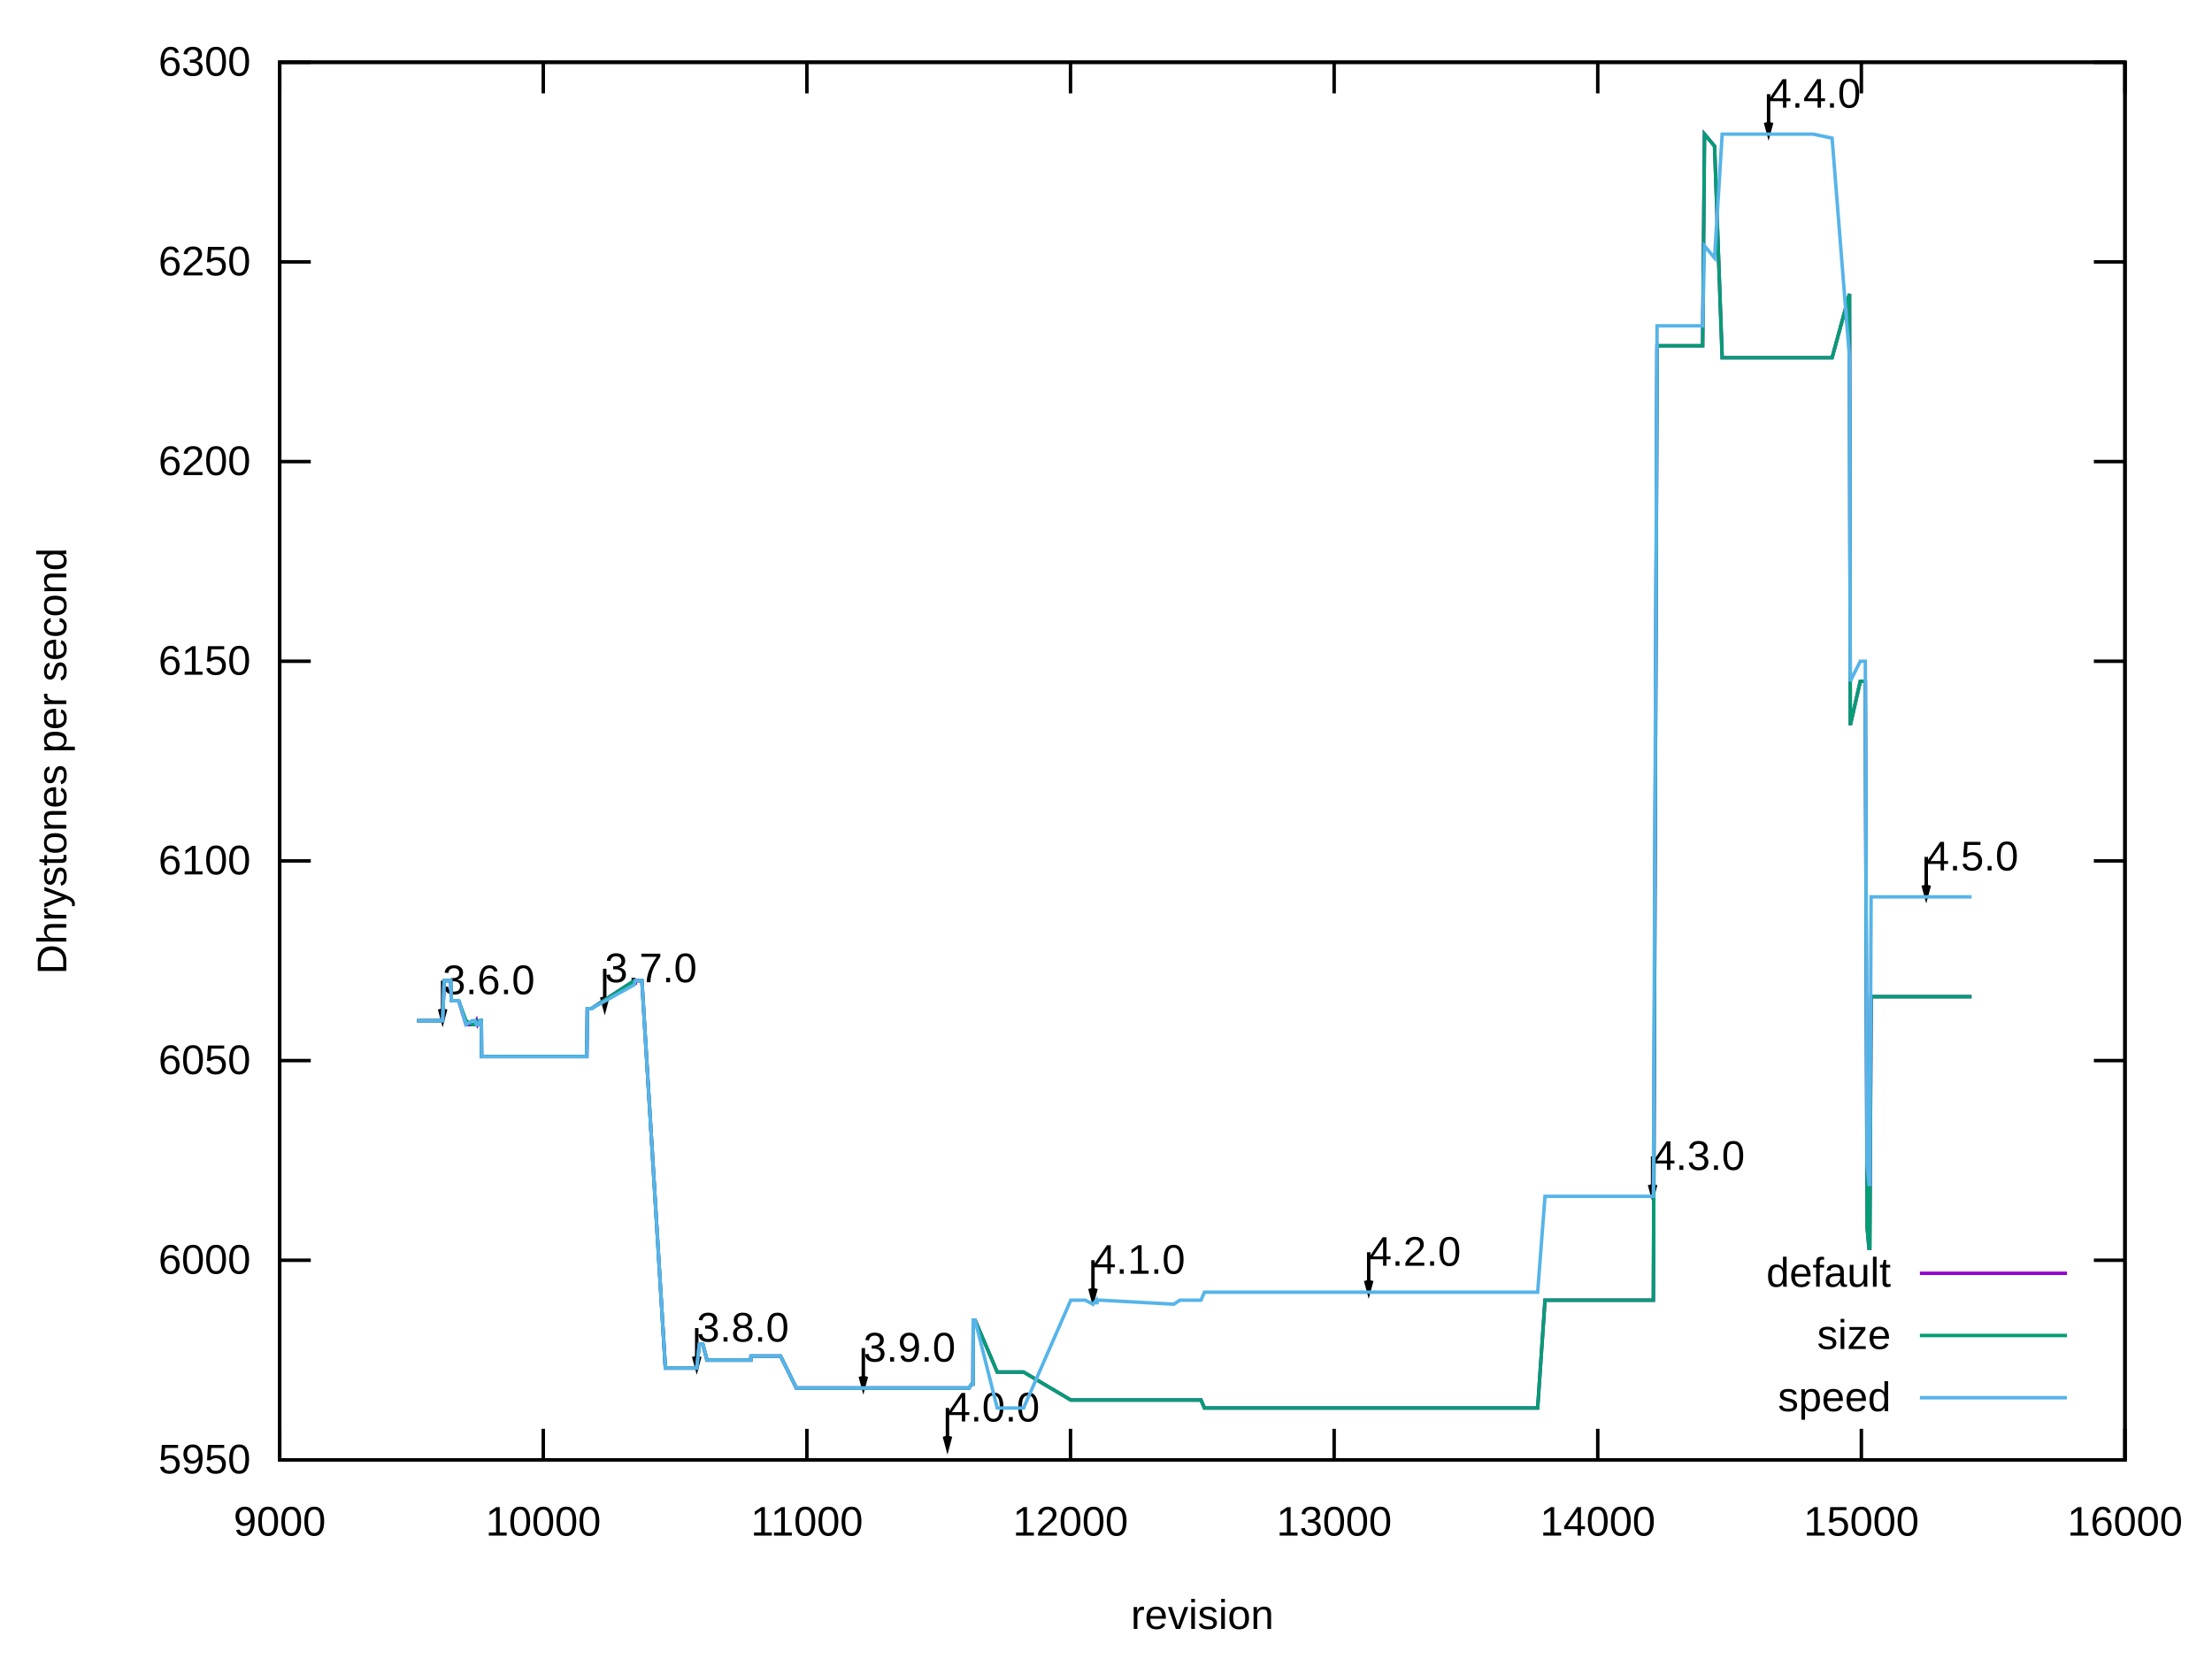
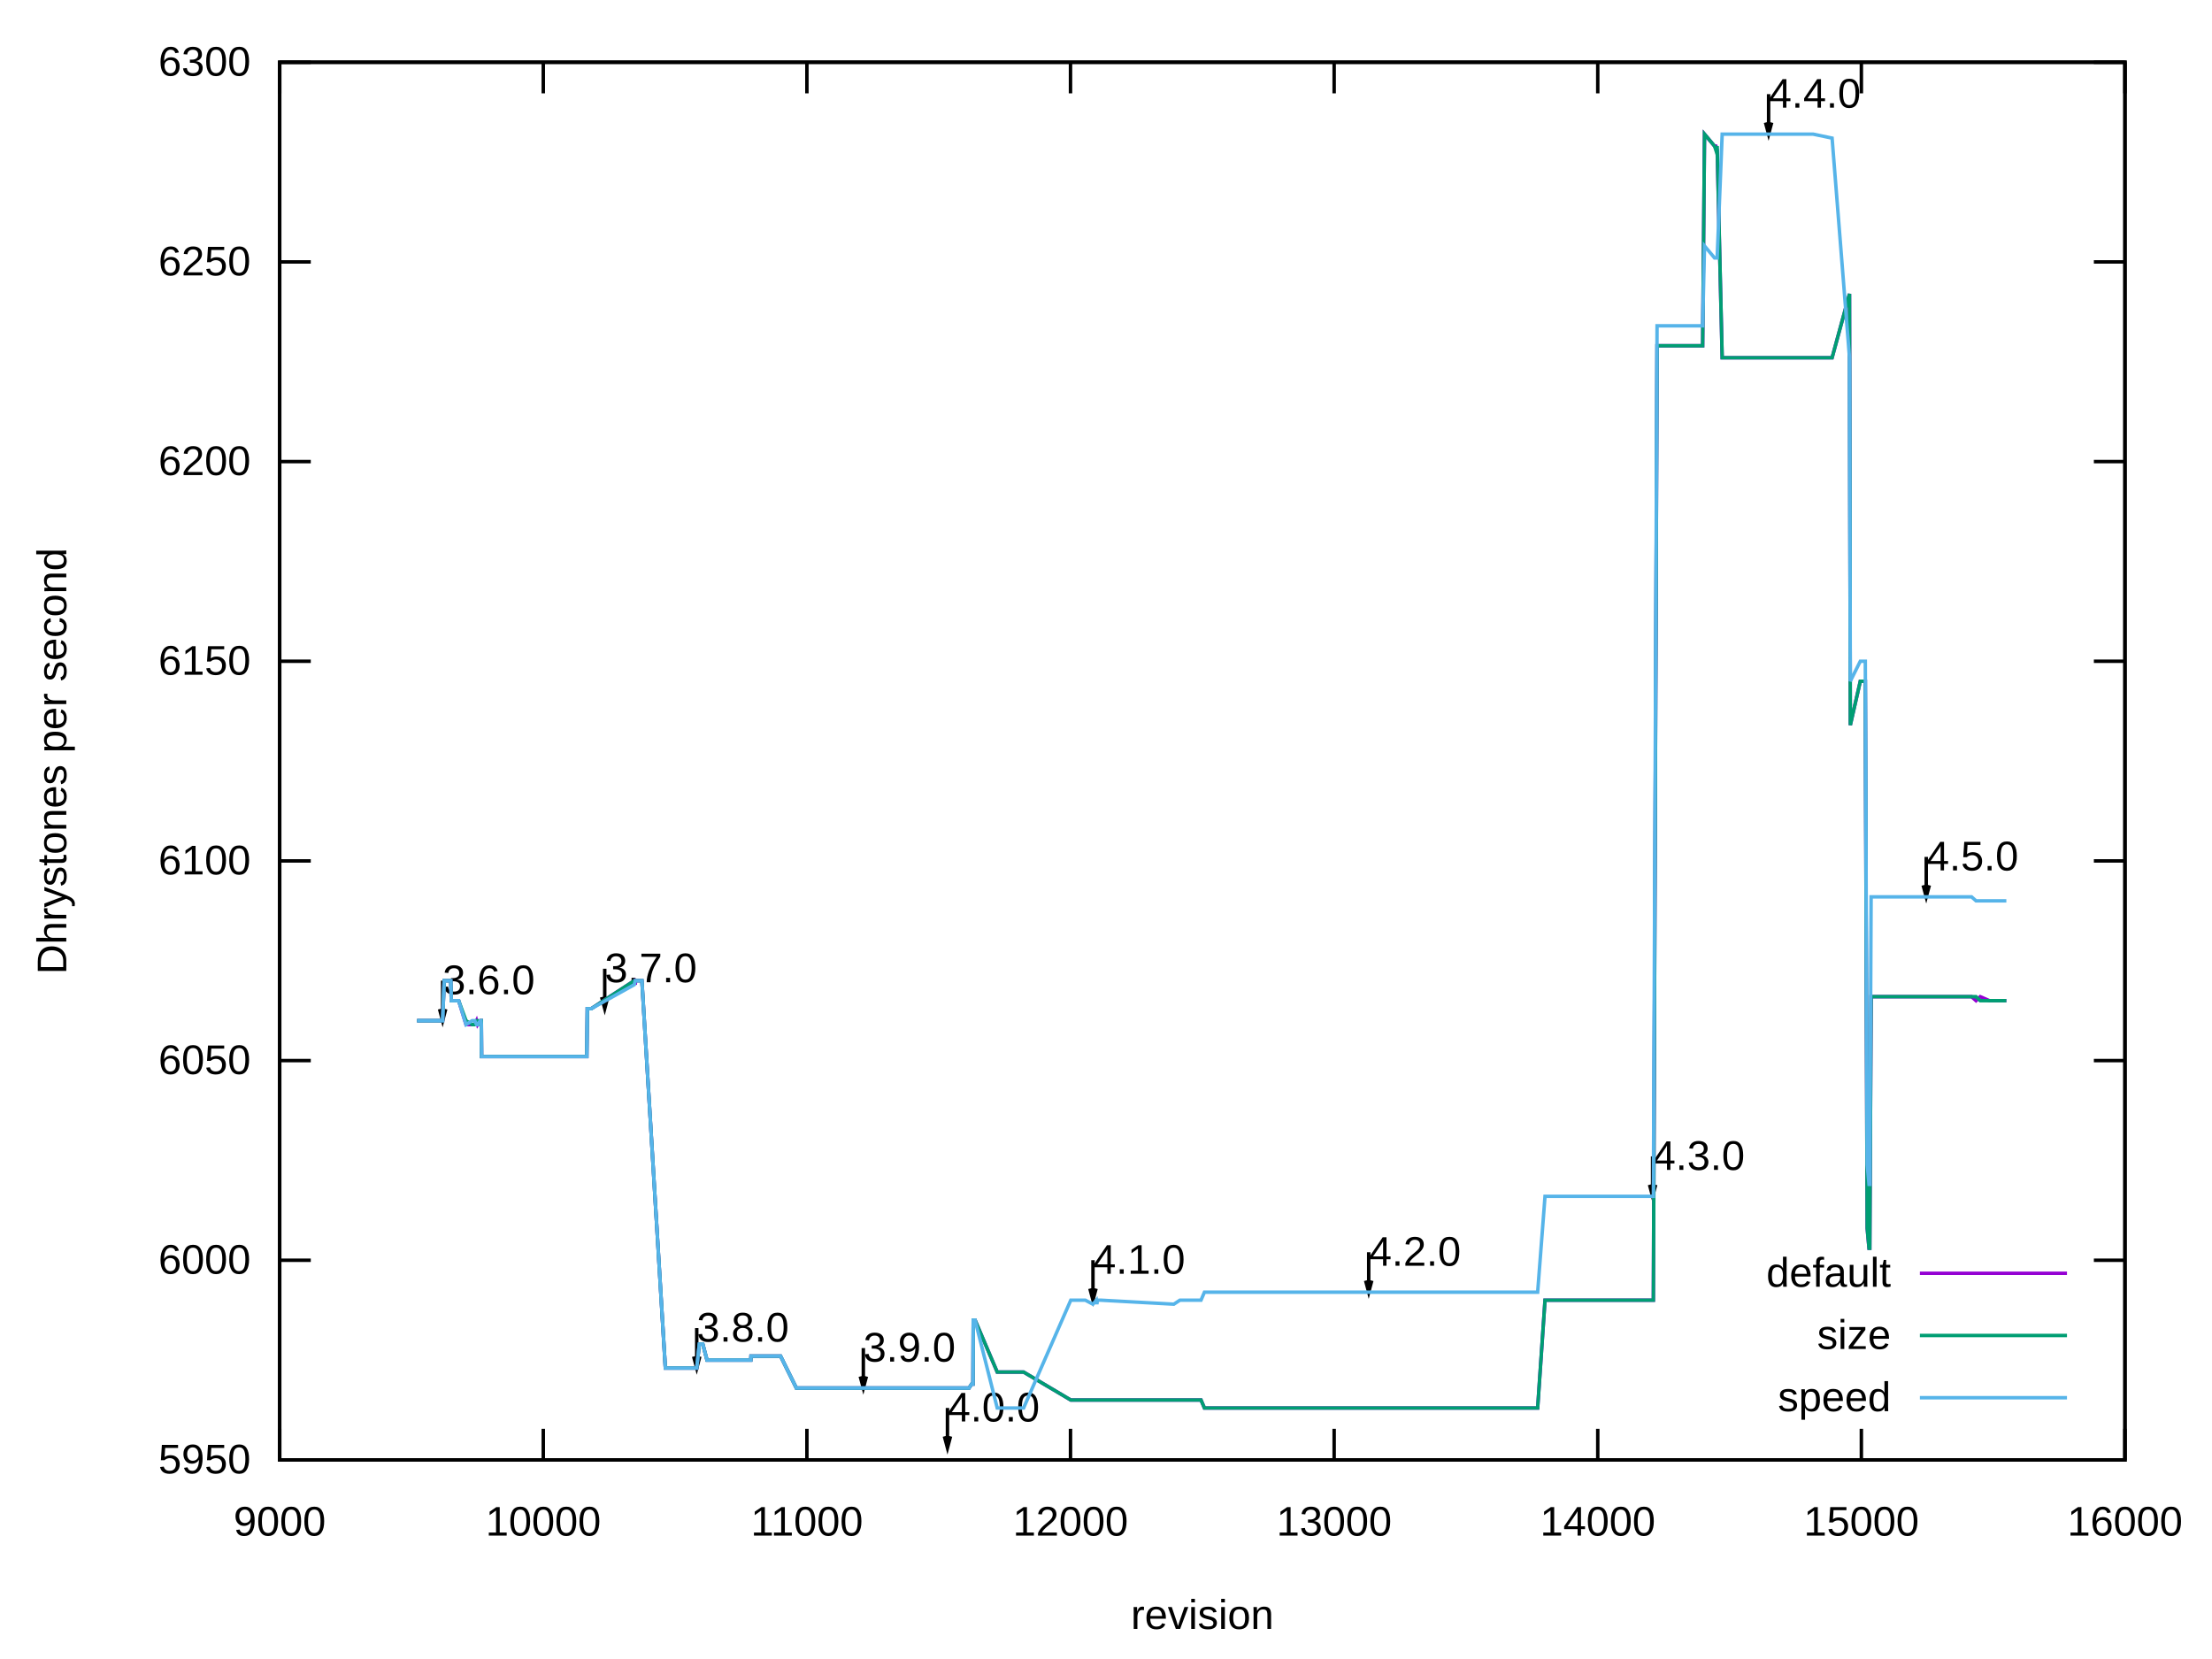
<svg xmlns="http://www.w3.org/2000/svg" xmlns:xlink="http://www.w3.org/1999/xlink" width="640" height="480" viewBox="0 0 640 480">
  <g id="gnuplot_canvas">
    <rect x="0" y="0" width="640" height="480" fill="none" />
    <defs>
      <circle id="gpDot" r="0.5" stroke-width="0.5" stroke="currentColor" />
      <path id="gpPt0" stroke-width="0.222" stroke="currentColor" d="M-1,0 h2 M0,-1 v2" />
      <path id="gpPt1" stroke-width="0.222" stroke="currentColor" d="M-1,-1 L1,1 M1,-1 L-1,1" />
      <path id="gpPt2" stroke-width="0.222" stroke="currentColor" d="M-1,0 L1,0 M0,-1 L0,1 M-1,-1 L1,1 M-1,1 L1,-1" />
      <rect id="gpPt3" stroke-width="0.222" stroke="currentColor" x="-1" y="-1" width="2" height="2" />
      <rect id="gpPt4" stroke-width="0.222" stroke="currentColor" fill="currentColor" x="-1" y="-1" width="2" height="2" />
      <circle id="gpPt5" stroke-width="0.222" stroke="currentColor" cx="0" cy="0" r="1" />
      <use xlink:href="#gpPt5" id="gpPt6" fill="currentColor" stroke="none" />
      <path id="gpPt7" stroke-width="0.222" stroke="currentColor" d="M0,-1.33 L-1.33,0.67 L1.33,0.67 z" />
      <use xlink:href="#gpPt7" id="gpPt8" fill="currentColor" stroke="none" />
      <use xlink:href="#gpPt7" id="gpPt9" stroke="currentColor" transform="rotate(180)" />
      <use xlink:href="#gpPt9" id="gpPt10" fill="currentColor" stroke="none" />
      <use xlink:href="#gpPt3" id="gpPt11" stroke="currentColor" transform="rotate(45)" />
      <use xlink:href="#gpPt11" id="gpPt12" fill="currentColor" stroke="none" />
      <path id="gpPt13" stroke-width="0.222" stroke="currentColor" d="M0,1.330 L1.265,0.411 L0.782,-1.067 L-0.782,-1.076 L-1.265,0.411 z" />
      <use xlink:href="#gpPt13" id="gpPt14" fill="currentColor" stroke="none" />
      <filter id="textbox" filterUnits="objectBoundingBox" x="0" y="0" height="1" width="1">
        <feFlood flood-color="white" flood-opacity="1" result="bgnd" />
        <feComposite in="SourceGraphic" in2="bgnd" operator="atop" />
      </filter>
      <filter id="greybox" filterUnits="objectBoundingBox" x="0" y="0" height="1" width="1">
        <feFlood flood-color="lightgrey" flood-opacity="1" result="grey" />
        <feComposite in="SourceGraphic" in2="grey" operator="atop" />
      </filter>
    </defs>
    <g fill="none" color="white" stroke="currentColor" stroke-width="1.00" stroke-linecap="butt" stroke-linejoin="miter">
</g>
    <g fill="none" color="black" stroke="currentColor" stroke-width="1.00" stroke-linecap="butt" stroke-linejoin="miter">
      <path stroke="black" d="M80.92,422.40 L89.92,422.40 M614.82,422.40 L605.82,422.40  " />
      <g transform="translate(72.53,426.30)" stroke="none" fill="black" font-family="Arial" font-size="12.00" text-anchor="end">
        <text>
          <tspan font-family="Arial"> 5950</tspan>
        </text>
      </g>
    </g>
    <g fill="none" color="black" stroke="currentColor" stroke-width="1.00" stroke-linecap="butt" stroke-linejoin="miter">
      <path stroke="black" d="M80.92,364.63 L89.92,364.63 M614.82,364.63 L605.82,364.63  " />
      <g transform="translate(72.53,368.53)" stroke="none" fill="black" font-family="Arial" font-size="12.00" text-anchor="end">
        <text>
          <tspan font-family="Arial"> 6000</tspan>
        </text>
      </g>
    </g>
    <g fill="none" color="black" stroke="currentColor" stroke-width="1.00" stroke-linecap="butt" stroke-linejoin="miter">
      <path stroke="black" d="M80.92,306.86 L89.92,306.86 M614.82,306.86 L605.82,306.86  " />
      <g transform="translate(72.53,310.76)" stroke="none" fill="black" font-family="Arial" font-size="12.00" text-anchor="end">
        <text>
          <tspan font-family="Arial"> 6050</tspan>
        </text>
      </g>
    </g>
    <g fill="none" color="black" stroke="currentColor" stroke-width="1.00" stroke-linecap="butt" stroke-linejoin="miter">
      <path stroke="black" d="M80.92,249.09 L89.92,249.09 M614.82,249.09 L605.82,249.09  " />
      <g transform="translate(72.53,252.99)" stroke="none" fill="black" font-family="Arial" font-size="12.00" text-anchor="end">
        <text>
          <tspan font-family="Arial"> 6100</tspan>
        </text>
      </g>
    </g>
    <g fill="none" color="black" stroke="currentColor" stroke-width="1.00" stroke-linecap="butt" stroke-linejoin="miter">
      <path stroke="black" d="M80.92,191.32 L89.92,191.32 M614.82,191.32 L605.82,191.32  " />
      <g transform="translate(72.53,195.22)" stroke="none" fill="black" font-family="Arial" font-size="12.00" text-anchor="end">
        <text>
          <tspan font-family="Arial"> 6150</tspan>
        </text>
      </g>
    </g>
    <g fill="none" color="black" stroke="currentColor" stroke-width="1.00" stroke-linecap="butt" stroke-linejoin="miter">
      <path stroke="black" d="M80.92,133.55 L89.92,133.55 M614.82,133.55 L605.82,133.55  " />
      <g transform="translate(72.53,137.45)" stroke="none" fill="black" font-family="Arial" font-size="12.00" text-anchor="end">
        <text>
          <tspan font-family="Arial"> 6200</tspan>
        </text>
      </g>
    </g>
    <g fill="none" color="black" stroke="currentColor" stroke-width="1.00" stroke-linecap="butt" stroke-linejoin="miter">
      <path stroke="black" d="M80.92,75.78 L89.92,75.78 M614.82,75.78 L605.82,75.78  " />
      <g transform="translate(72.53,79.68)" stroke="none" fill="black" font-family="Arial" font-size="12.00" text-anchor="end">
        <text>
          <tspan font-family="Arial"> 6250</tspan>
        </text>
      </g>
    </g>
    <g fill="none" color="black" stroke="currentColor" stroke-width="1.00" stroke-linecap="butt" stroke-linejoin="miter">
      <path stroke="black" d="M80.92,18.01 L89.92,18.01 M614.82,18.01 L605.82,18.01  " />
      <g transform="translate(72.53,21.91)" stroke="none" fill="black" font-family="Arial" font-size="12.00" text-anchor="end">
        <text>
          <tspan font-family="Arial"> 6300</tspan>
        </text>
      </g>
    </g>
    <g fill="none" color="black" stroke="currentColor" stroke-width="1.00" stroke-linecap="butt" stroke-linejoin="miter">
      <path stroke="black" d="M80.92,422.40 L80.92,413.40 M80.92,18.01 L80.92,27.01  " />
      <g transform="translate(80.92,444.30)" stroke="none" fill="black" font-family="Arial" font-size="12.00" text-anchor="middle">
        <text>
          <tspan font-family="Arial"> 9000</tspan>
        </text>
      </g>
    </g>
    <g fill="none" color="black" stroke="currentColor" stroke-width="1.00" stroke-linecap="butt" stroke-linejoin="miter">
      <path stroke="black" d="M157.19,422.40 L157.19,413.40 M157.19,18.01 L157.19,27.01  " />
      <g transform="translate(157.19,444.30)" stroke="none" fill="black" font-family="Arial" font-size="12.00" text-anchor="middle">
        <text>
          <tspan font-family="Arial"> 10000</tspan>
        </text>
      </g>
    </g>
    <g fill="none" color="black" stroke="currentColor" stroke-width="1.00" stroke-linecap="butt" stroke-linejoin="miter">
      <path stroke="black" d="M233.46,422.40 L233.46,413.40 M233.46,18.01 L233.46,27.01  " />
      <g transform="translate(233.46,444.30)" stroke="none" fill="black" font-family="Arial" font-size="12.00" text-anchor="middle">
        <text>
          <tspan font-family="Arial"> 11000</tspan>
        </text>
      </g>
    </g>
    <g fill="none" color="black" stroke="currentColor" stroke-width="1.00" stroke-linecap="butt" stroke-linejoin="miter">
      <path stroke="black" d="M309.73,422.40 L309.73,413.40 M309.73,18.01 L309.73,27.01  " />
      <g transform="translate(309.73,444.30)" stroke="none" fill="black" font-family="Arial" font-size="12.00" text-anchor="middle">
        <text>
          <tspan font-family="Arial"> 12000</tspan>
        </text>
      </g>
    </g>
    <g fill="none" color="black" stroke="currentColor" stroke-width="1.00" stroke-linecap="butt" stroke-linejoin="miter">
      <path stroke="black" d="M386.01,422.40 L386.01,413.40 M386.01,18.01 L386.01,27.01  " />
      <g transform="translate(386.01,444.30)" stroke="none" fill="black" font-family="Arial" font-size="12.00" text-anchor="middle">
        <text>
          <tspan font-family="Arial"> 13000</tspan>
        </text>
      </g>
    </g>
    <g fill="none" color="black" stroke="currentColor" stroke-width="1.00" stroke-linecap="butt" stroke-linejoin="miter">
      <path stroke="black" d="M462.28,422.40 L462.28,413.40 M462.28,18.01 L462.28,27.01  " />
      <g transform="translate(462.28,444.30)" stroke="none" fill="black" font-family="Arial" font-size="12.00" text-anchor="middle">
        <text>
          <tspan font-family="Arial"> 14000</tspan>
        </text>
      </g>
    </g>
    <g fill="none" color="black" stroke="currentColor" stroke-width="1.00" stroke-linecap="butt" stroke-linejoin="miter">
      <path stroke="black" d="M538.55,422.40 L538.55,413.40 M538.55,18.01 L538.55,27.01  " />
      <g transform="translate(538.55,444.30)" stroke="none" fill="black" font-family="Arial" font-size="12.00" text-anchor="middle">
        <text>
          <tspan font-family="Arial"> 15000</tspan>
        </text>
      </g>
    </g>
    <g fill="none" color="black" stroke="currentColor" stroke-width="1.00" stroke-linecap="butt" stroke-linejoin="miter">
      <path stroke="black" d="M614.82,422.40 L614.82,413.40 M614.82,18.01 L614.82,27.01  " />
      <g transform="translate(614.82,444.30)" stroke="none" fill="black" font-family="Arial" font-size="12.00" text-anchor="middle">
        <text>
          <tspan font-family="Arial"> 16000</tspan>
        </text>
      </g>
    </g>
    <g fill="none" color="black" stroke="currentColor" stroke-width="1.00" stroke-linecap="butt" stroke-linejoin="miter">
</g>
    <g fill="none" color="black" stroke="currentColor" stroke-width="1.00" stroke-linecap="butt" stroke-linejoin="miter">
      <path stroke="black" d="M80.92,18.01 L80.92,422.40 L614.82,422.40 L614.82,18.01 L80.92,18.01 Z  " />
      <g transform="translate(128.06,287.65)" stroke="none" fill="black" font-family="Arial" font-size="12.00" text-anchor="start">
        <text>
          <tspan font-family="Arial">3.6.0</tspan>
        </text>
      </g>
      <g transform="translate(174.96,284.19)" stroke="none" fill="black" font-family="Arial" font-size="12.00" text-anchor="start">
        <text>
          <tspan font-family="Arial">3.7.0</tspan>
        </text>
      </g>
      <g transform="translate(201.58,388.17)" stroke="none" fill="black" font-family="Arial" font-size="12.00" text-anchor="start">
        <text>
          <tspan font-family="Arial">3.8.0</tspan>
        </text>
      </g>
      <g transform="translate(249.78,393.95)" stroke="none" fill="black" font-family="Arial" font-size="12.00" text-anchor="start">
        <text>
          <tspan font-family="Arial">3.9.0</tspan>
        </text>
      </g>
      <g transform="translate(274.12,411.28)" stroke="none" fill="black" font-family="Arial" font-size="12.00" text-anchor="start">
        <text>
          <tspan font-family="Arial">4.0.0</tspan>
        </text>
      </g>
      <g transform="translate(316.22,368.53)" stroke="none" fill="black" font-family="Arial" font-size="12.00" text-anchor="start">
        <text>
          <tspan font-family="Arial">4.1.0</tspan>
        </text>
      </g>
      <g transform="translate(396.00,366.22)" stroke="none" fill="black" font-family="Arial" font-size="12.00" text-anchor="start">
        <text>
          <tspan font-family="Arial">4.2.0</tspan>
        </text>
      </g>
      <g transform="translate(478.14,338.49)" stroke="none" fill="black" font-family="Arial" font-size="12.00" text-anchor="start">
        <text>
          <tspan font-family="Arial">4.3.0</tspan>
        </text>
      </g>
      <g transform="translate(511.70,31.15)" stroke="none" fill="black" font-family="Arial" font-size="12.00" text-anchor="start">
        <text>
          <tspan font-family="Arial">4.4.0</tspan>
        </text>
      </g>
      <g transform="translate(557.31,251.83)" stroke="none" fill="black" font-family="Arial" font-size="12.00" text-anchor="start">
        <text>
          <tspan font-family="Arial">4.5.0</tspan>
        </text>
      </g>
    </g>
    <g fill="none" color="black" stroke="currentColor" stroke-width="1.00" stroke-linecap="butt" stroke-linejoin="miter">
      <path stroke="black" d="M127.18,291.96 L128.07,295.30 L128.96,291.96 M128.07,283.74 L128.07,295.30  " />
    </g>
    <g fill="none" color="black" stroke="currentColor" stroke-width="1.00" stroke-linecap="butt" stroke-linejoin="miter">
      <path stroke="black" d="M174.08,288.49 L174.97,291.83 L175.86,288.49 M174.97,280.28 L174.97,291.83  " />
    </g>
    <g fill="none" color="black" stroke="currentColor" stroke-width="1.00" stroke-linecap="butt" stroke-linejoin="miter">
      <path stroke="black" d="M200.70,392.48 L201.59,395.82 L202.48,392.48 M201.59,384.26 L201.59,395.82  " />
    </g>
    <g fill="none" color="black" stroke="currentColor" stroke-width="1.00" stroke-linecap="butt" stroke-linejoin="miter">
      <path stroke="black" d="M248.90,398.25 L249.79,401.59 L250.68,398.25 M249.79,390.04 L249.79,401.59  " />
    </g>
    <g fill="none" color="black" stroke="currentColor" stroke-width="1.00" stroke-linecap="butt" stroke-linejoin="miter">
      <path stroke="black" d="M273.24,415.58 L274.13,418.92 L275.02,415.58 M274.13,407.37 L274.13,418.92  " />
    </g>
    <g fill="none" color="black" stroke="currentColor" stroke-width="1.00" stroke-linecap="butt" stroke-linejoin="miter">
      <path stroke="black" d="M315.34,372.83 L316.23,376.17 L317.12,372.83 M316.23,364.62 L316.23,376.17  " />
    </g>
    <g fill="none" color="black" stroke="currentColor" stroke-width="1.00" stroke-linecap="butt" stroke-linejoin="miter">
      <path stroke="black" d="M395.12,370.52 L396.01,373.86 L396.90,370.52 M396.01,362.31 L396.01,373.86  " />
    </g>
    <g fill="none" color="black" stroke="currentColor" stroke-width="1.00" stroke-linecap="butt" stroke-linejoin="miter">
      <path stroke="black" d="M477.26,342.79 L478.15,346.13 L479.04,342.79 M478.15,334.58 L478.15,346.13  " />
    </g>
    <g fill="none" color="black" stroke="currentColor" stroke-width="1.00" stroke-linecap="butt" stroke-linejoin="miter">
      <path stroke="black" d="M510.82,35.46 L511.71,38.80 L512.60,35.46 M511.71,27.24 L511.71,38.80  " />
    </g>
    <g fill="none" color="black" stroke="currentColor" stroke-width="1.00" stroke-linecap="butt" stroke-linejoin="miter">
      <path stroke="black" d="M556.43,256.14 L557.32,259.48 L558.21,256.14 M557.32,247.92 L557.32,259.48  " />
    </g>
    <g fill="none" color="black" stroke="currentColor" stroke-width="1.00" stroke-linecap="butt" stroke-linejoin="miter">
</g>
    <g id="gnuplot_plot_1">
      <g fill="none" color="black" stroke="currentColor" stroke-width="1.00" stroke-linecap="butt" stroke-linejoin="miter">
        <g transform="translate(547.09,372.30)" stroke="none" fill="black" font-family="Arial" font-size="12.00" text-anchor="end">
          <text>
            <tspan font-family="Arial">default</tspan>
          </text>
        </g>
      </g>
      <g fill="none" color="black" stroke="currentColor" stroke-width="1.00" stroke-linecap="butt" stroke-linejoin="miter">
-         <path stroke="rgb(148,   0, 211)" d="M555.48,368.40 L598.04,368.40 M120.66,295.31 L122.11,295.31 L122.87,295.31 L124.24,295.31 L125.23,295.31 L125.84,295.31   L126.38,295.31 L126.76,295.31 L126.84,295.31 L126.91,295.31 L126.99,295.31 L128.06,295.31 L128.51,283.75 L129.12,283.75   L129.35,283.75 L129.43,283.75 L129.50,283.75 L129.58,283.75 L129.73,283.75 L130.12,283.75 L130.19,283.75 L130.42,283.75   L130.57,289.53 L130.73,289.53 L130.80,289.53 L131.18,289.53 L131.41,289.53 L131.56,289.53 L131.64,289.53 L131.72,289.53   L132.71,289.53 L134.84,296.46 L136.60,296.46 L137.36,296.46 L137.89,295.31 L138.20,296.46 L138.96,295.31 L139.19,295.31   L139.27,295.31 L139.34,305.70 L139.42,305.70 L139.88,305.70 L140.72,305.70 L141.17,305.70 L141.25,305.70 L141.40,305.70   L141.71,305.70 L142.17,305.70 L142.47,305.70 L142.55,305.70 L143.08,305.70 L143.31,305.70 L143.39,305.70 L143.46,305.70   L144.23,305.70 L144.38,305.70 L144.68,305.70 L147.96,305.70 L153.30,305.70 L153.61,305.70 L153.76,305.70 L153.84,305.70   L154.22,305.70 L169.62,305.70 L169.78,305.70 L169.93,291.84 L170.46,291.84 L171.00,291.84 L171.07,291.84 L183.51,283.75   L183.81,284.91 L183.89,283.75 L185.11,283.75 L185.18,283.75 L185.72,283.75 L192.51,395.83 L194.95,395.83 L196.09,395.83   L198.38,395.83 L199.75,395.83 L201.58,395.83 L202.34,388.89 L203.03,388.89 L203.34,388.89 L204.56,393.51 L206.01,393.51   L206.39,393.51 L207.23,393.51 L207.53,393.51 L208.14,393.51 L216.30,393.51 L216.84,393.51 L217.14,393.51 L217.22,393.51   L217.29,392.36 L217.45,392.36 L218.21,392.36 L225.84,392.36 L230.41,401.60 L231.48,401.60 L240.10,401.60 L241.09,401.60   L244.90,401.60 L249.78,401.60 L253.29,401.60 L258.63,401.60 L259.01,401.60 L261.76,401.60 L266.64,401.60 L266.87,401.60   L267.56,401.60 L272.13,401.60 L272.29,401.60 L274.12,401.60 L278.16,401.60 L280.29,401.60 L280.37,401.60 L281.13,400.45   L281.51,400.45 L281.59,381.96 L282.05,381.96 L282.12,381.96 L288.53,396.98 L296.16,396.98 L309.81,405.07 L314.01,405.07   L316.22,405.07 L317.21,405.07 L317.36,405.07 L317.51,405.07 L317.82,405.07 L318.05,405.07 L318.43,405.07 L339.63,405.07   L341.39,405.07 L342.53,405.07 L344.06,405.07 L345.12,405.07 L346.95,405.07 L347.49,405.07 L348.48,407.38 L358.70,407.38   L361.06,407.38 L362.29,407.38 L362.51,407.38 L366.63,407.38 L369.53,407.38 L370.37,407.38 L372.81,407.38 L375.48,407.38   L376.47,407.38 L377.69,407.38 L378.38,407.38 L383.64,407.38 L396.00,407.38 L401.26,407.38 L408.89,407.38 L423.76,407.38   L438.56,407.38 L439.32,407.38 L440.08,407.38 L443.06,407.38 L444.89,407.38 L447.02,376.18 L454.65,376.18 L462.28,376.18   L476.31,376.18 L478.14,376.18 L478.37,376.18 L479.44,100.04 L480.20,100.04 L480.43,100.04 L481.04,100.04 L481.19,100.04   L481.57,100.04 L485.16,100.04 L488.67,100.04 L490.50,100.04 L492.63,100.04 L493.17,38.81 L496.07,42.27 L498.28,103.51   L501.18,103.51 L502.55,103.51 L511.70,103.51 L511.85,103.51 L516.43,103.51 L518.57,103.51 L524.59,103.51 L530.08,103.51   L535.12,85.02 L535.35,209.81 L538.24,197.10 L539.69,197.10 L540.23,355.39 L540.76,361.16 L540.99,361.16 L541.37,288.37   L543.12,288.37 L545.64,288.37 L546.48,288.37 L547.47,288.37 L547.55,288.37 L547.62,288.37 L551.67,288.37 L556.85,288.37   L557.31,288.37 L562.73,288.37 L570.43,288.37  " />
+         <path stroke="rgb(148,   0, 211)" d="M555.48,368.40 L598.04,368.40 M120.66,295.31 L122.11,295.31 L122.87,295.31 L124.24,295.31 L125.23,295.31 L125.84,295.31   L126.38,295.31 L126.76,295.31 L126.84,295.31 L126.91,295.31 L126.99,295.31 L128.06,295.31 L128.51,283.75 L129.12,283.75   L129.35,283.75 L129.43,283.75 L129.50,283.75 L129.58,283.75 L129.73,283.75 L130.12,283.75 L130.19,283.75 L130.42,283.75   L130.57,289.53 L130.73,289.53 L130.80,289.53 L131.18,289.53 L131.41,289.53 L131.56,289.53 L131.64,289.53 L131.72,289.53   L132.71,289.53 L134.84,296.46 L136.60,296.46 L137.36,296.46 L137.89,295.31 L138.20,296.46 L138.96,295.31 L139.19,295.31   L139.27,295.31 L139.34,305.70 L139.42,305.70 L139.88,305.70 L140.72,305.70 L141.17,305.70 L141.25,305.70 L141.40,305.70   L141.71,305.70 L142.17,305.70 L142.47,305.70 L142.55,305.70 L143.08,305.70 L143.31,305.70 L143.39,305.70 L143.46,305.70   L144.23,305.70 L144.38,305.70 L144.68,305.70 L147.96,305.70 L153.30,305.70 L153.61,305.70 L153.76,305.70 L153.84,305.70   L154.22,305.70 L169.62,305.70 L169.78,305.70 L169.93,291.84 L170.46,291.84 L171.00,291.84 L171.07,291.84 L183.51,283.75   L183.81,284.91 L183.89,283.75 L185.11,283.75 L185.18,283.75 L185.72,283.75 L192.51,395.83 L194.95,395.83 L196.09,395.83   L198.38,395.83 L199.75,395.83 L201.58,395.83 L202.34,388.89 L203.03,388.89 L203.34,388.89 L204.56,393.51 L206.01,393.51   L206.39,393.51 L207.23,393.51 L207.53,393.51 L208.14,393.51 L216.30,393.51 L216.84,393.51 L217.14,393.51 L217.22,393.51   L217.29,392.36 L217.45,392.36 L218.21,392.36 L225.84,392.36 L230.41,401.60 L231.48,401.60 L240.10,401.60 L241.09,401.60   L244.90,401.60 L249.78,401.60 L253.29,401.60 L258.63,401.60 L259.01,401.60 L261.76,401.60 L266.64,401.60 L266.87,401.60   L267.56,401.60 L272.13,401.60 L272.29,401.60 L274.12,401.60 L278.16,401.60 L280.29,401.60 L280.37,401.60 L281.13,400.45   L281.51,400.45 L281.59,381.96 L282.05,381.96 L282.12,381.96 L288.53,396.98 L296.16,396.98 L309.81,405.07 L314.01,405.07   L316.22,405.07 L317.21,405.07 L317.36,405.07 L317.51,405.07 L317.82,405.07 L318.05,405.07 L318.43,405.07 L339.63,405.07   L341.39,405.07 L342.53,405.07 L344.06,405.07 L345.12,405.07 L346.95,405.07 L347.49,405.07 L348.48,407.38 L358.70,407.38   L361.06,407.38 L362.29,407.38 L362.51,407.38 L366.63,407.38 L369.53,407.38 L370.37,407.38 L372.81,407.38 L375.48,407.38   L376.47,407.38 L377.69,407.38 L378.38,407.38 L383.64,407.38 L396.00,407.38 L401.26,407.38 L408.89,407.38 L423.76,407.38   L438.56,407.38 L439.32,407.38 L440.08,407.38 L443.06,407.38 L444.89,407.38 L447.02,376.18 L454.65,376.18 L462.28,376.18   L476.31,376.18 L478.14,376.18 L478.37,376.18 L479.44,100.04 L480.20,100.04 L480.43,100.04 L481.04,100.04 L481.19,100.04   L481.57,100.04 L485.16,100.04 L488.67,100.04 L490.50,100.04 L492.63,100.04 L493.17,38.81 L496.07,42.27 L496.45,42.27   L496.83,43.43 L498.28,103.51 L501.18,103.51 L502.55,103.51 L511.70,103.51 L511.85,103.51 L516.43,103.51 L518.57,103.51   L524.59,103.51 L530.08,103.51 L535.12,85.02 L535.35,209.81 L538.24,197.10 L539.69,197.10 L540.23,355.39 L540.76,361.16   L540.99,361.16 L541.37,288.37 L543.12,288.37 L545.64,288.37 L546.48,288.37 L547.47,288.37 L547.55,288.37 L547.62,288.37   L551.67,288.37 L556.85,288.37 L557.31,288.37 L562.73,288.37 L570.43,288.37 L571.73,289.53 L572.95,288.37 L575.62,289.53   L580.50,289.53  " />
      </g>
    </g>
    <g id="gnuplot_plot_2">
      <g fill="none" color="black" stroke="currentColor" stroke-width="1.00" stroke-linecap="butt" stroke-linejoin="miter">
        <g transform="translate(547.09,390.30)" stroke="none" fill="black" font-family="Arial" font-size="12.00" text-anchor="end">
          <text>
            <tspan font-family="Arial">size</tspan>
          </text>
        </g>
      </g>
      <g fill="none" color="black" stroke="currentColor" stroke-width="1.00" stroke-linecap="butt" stroke-linejoin="miter">
-         <path stroke="rgb(  0, 158, 115)" d="M555.48,386.40 L598.04,386.40 M120.66,295.31 L122.11,295.31 L122.87,295.31 L124.24,295.31 L125.23,295.31 L125.84,295.31   L126.38,295.31 L126.76,295.31 L126.84,295.31 L126.91,295.31 L126.99,295.31 L128.06,295.31 L128.51,283.75 L129.12,283.75   L129.35,283.75 L129.43,283.75 L129.50,283.75 L129.58,283.75 L129.73,283.75 L130.12,283.75 L130.19,283.75 L130.42,283.75   L130.57,289.53 L130.73,289.53 L130.80,289.53 L131.18,289.53 L131.41,289.53 L131.56,289.53 L131.64,289.53 L131.72,289.53   L132.71,289.53 L134.84,295.31 L136.60,296.46 L137.36,296.46 L137.89,295.31 L138.20,295.31 L138.96,296.46 L139.19,295.31   L139.27,295.31 L139.34,305.70 L139.42,305.70 L139.88,305.70 L140.72,305.70 L141.17,305.70 L141.25,305.70 L141.40,305.70   L141.71,305.70 L142.17,305.70 L142.47,305.70 L142.55,305.70 L143.08,305.70 L143.31,305.70 L143.39,305.70 L143.46,305.70   L144.23,305.70 L144.38,305.70 L144.68,305.70 L147.96,305.70 L153.30,305.70 L153.61,305.70 L153.76,305.70 L153.84,305.70   L154.22,305.70 L169.62,305.70 L169.78,305.70 L169.93,291.84 L170.46,291.84 L171.00,291.84 L171.07,291.84 L183.51,283.75   L183.81,283.75 L183.89,283.75 L185.11,283.75 L185.18,283.75 L185.72,283.75 L192.51,395.83 L194.95,395.83 L196.09,395.83   L198.38,395.83 L199.75,395.83 L201.58,395.83 L202.34,388.89 L203.03,388.89 L203.34,388.89 L204.56,393.51 L206.01,393.51   L206.39,393.51 L207.23,393.51 L207.53,393.51 L208.14,393.51 L216.30,393.51 L216.84,393.51 L217.14,393.51 L217.22,393.51   L217.29,392.36 L217.45,392.36 L218.21,392.36 L225.84,392.36 L230.41,401.60 L231.48,401.60 L240.10,401.60 L241.09,401.60   L244.90,401.60 L249.78,401.60 L253.29,401.60 L258.63,401.60 L259.01,401.60 L261.76,401.60 L266.64,401.60 L266.87,401.60   L267.56,401.60 L272.13,401.60 L272.29,401.60 L274.12,401.60 L278.16,401.60 L280.29,401.60 L280.37,401.60 L281.13,400.45   L281.51,400.45 L281.59,381.96 L282.05,381.96 L282.12,381.96 L288.53,396.98 L296.16,396.98 L309.81,405.07 L314.01,405.07   L316.22,405.07 L317.21,405.07 L317.36,405.07 L317.51,405.07 L317.82,405.07 L318.05,405.07 L318.43,405.07 L339.63,405.07   L341.39,405.07 L342.53,405.07 L344.06,405.07 L345.12,405.07 L346.95,405.07 L347.49,405.07 L348.48,407.38 L358.70,407.38   L361.06,407.38 L362.29,407.38 L362.51,407.38 L366.63,407.38 L369.53,407.38 L370.37,407.38 L372.81,407.38 L375.48,407.38   L376.47,407.38 L377.69,407.38 L378.38,407.38 L383.64,407.38 L396.00,407.38 L401.26,407.38 L408.89,407.38 L423.76,407.38   L438.56,407.38 L439.32,407.38 L440.08,407.38 L443.06,407.38 L444.89,407.38 L447.02,376.18 L454.65,376.18 L462.28,376.18   L476.31,376.18 L478.14,376.18 L478.37,376.18 L479.44,100.04 L480.20,100.04 L480.43,100.04 L481.04,100.04 L481.19,100.04   L481.57,100.04 L485.16,100.04 L488.67,100.04 L490.50,100.04 L492.63,100.04 L493.17,38.81 L496.07,42.27 L498.28,103.51   L501.18,103.51 L502.55,103.51 L511.70,103.51 L511.85,103.51 L516.43,103.51 L518.57,103.51 L524.59,103.51 L530.08,103.51   L535.12,85.02 L535.35,209.81 L538.24,197.10 L539.69,197.10 L540.23,355.39 L540.76,361.16 L540.99,361.16 L541.37,288.37   L543.12,288.37 L545.64,288.37 L546.48,288.37 L547.47,288.37 L547.55,288.37 L547.62,288.37 L551.67,288.37 L556.85,288.37   L557.31,288.37 L562.73,288.37 L570.43,288.37  " />
+         <path stroke="rgb(  0, 158, 115)" d="M555.48,386.40 L598.04,386.40 M120.66,295.31 L122.11,295.31 L122.87,295.31 L124.24,295.31 L125.23,295.31 L125.84,295.31   L126.38,295.31 L126.76,295.31 L126.84,295.31 L126.91,295.31 L126.99,295.31 L128.06,295.31 L128.51,283.75 L129.12,283.75   L129.35,283.75 L129.43,283.75 L129.50,283.75 L129.58,283.75 L129.73,283.75 L130.12,283.75 L130.19,283.75 L130.42,283.75   L130.57,289.53 L130.73,289.53 L130.80,289.53 L131.18,289.53 L131.41,289.53 L131.56,289.53 L131.64,289.53 L131.72,289.53   L132.71,289.53 L134.84,295.31 L136.60,296.46 L137.36,296.46 L137.89,295.31 L138.20,295.31 L138.96,296.46 L139.19,295.31   L139.27,295.31 L139.34,305.70 L139.42,305.70 L139.88,305.70 L140.72,305.70 L141.17,305.70 L141.25,305.70 L141.40,305.70   L141.71,305.70 L142.17,305.70 L142.47,305.70 L142.55,305.70 L143.08,305.70 L143.31,305.70 L143.39,305.70 L143.46,305.70   L144.23,305.70 L144.38,305.70 L144.68,305.70 L147.96,305.70 L153.30,305.70 L153.61,305.70 L153.76,305.70 L153.84,305.70   L154.22,305.70 L169.62,305.70 L169.78,305.70 L169.93,291.84 L170.46,291.84 L171.00,291.84 L171.07,291.84 L183.51,283.75   L183.81,283.75 L183.89,283.75 L185.11,283.75 L185.18,283.75 L185.72,283.75 L192.51,395.83 L194.95,395.83 L196.09,395.83   L198.38,395.83 L199.75,395.83 L201.58,395.83 L202.34,388.89 L203.03,388.89 L203.34,388.89 L204.56,393.51 L206.01,393.51   L206.39,393.51 L207.23,393.51 L207.53,393.51 L208.14,393.51 L216.30,393.51 L216.84,393.51 L217.14,393.51 L217.22,393.51   L217.29,392.36 L217.45,392.36 L218.21,392.36 L225.84,392.36 L230.41,401.60 L231.48,401.60 L240.10,401.60 L241.09,401.60   L244.90,401.60 L249.78,401.60 L253.29,401.60 L258.63,401.60 L259.01,401.60 L261.76,401.60 L266.64,401.60 L266.87,401.60   L267.56,401.60 L272.13,401.60 L272.29,401.60 L274.12,401.60 L278.16,401.60 L280.29,401.60 L280.37,401.60 L281.13,400.45   L281.51,400.45 L281.59,381.96 L282.05,381.96 L282.12,381.96 L288.53,396.98 L296.16,396.98 L309.81,405.07 L314.01,405.07   L316.22,405.07 L317.21,405.07 L317.36,405.07 L317.51,405.07 L317.82,405.07 L318.05,405.07 L318.43,405.07 L339.63,405.07   L341.39,405.07 L342.53,405.07 L344.06,405.07 L345.12,405.07 L346.95,405.07 L347.49,405.07 L348.48,407.38 L358.70,407.38   L361.06,407.38 L362.29,407.38 L362.51,407.38 L366.63,407.38 L369.53,407.38 L370.37,407.38 L372.81,407.38 L375.48,407.38   L376.47,407.38 L377.69,407.38 L378.38,407.38 L383.64,407.38 L396.00,407.38 L401.26,407.38 L408.89,407.38 L423.76,407.38   L438.56,407.38 L439.32,407.38 L440.08,407.38 L443.06,407.38 L444.89,407.38 L447.02,376.18 L454.65,376.18 L462.28,376.18   L476.31,376.18 L478.14,376.18 L478.37,376.18 L479.44,100.04 L480.20,100.04 L480.43,100.04 L481.04,100.04 L481.19,100.04   L481.57,100.04 L485.16,100.04 L488.67,100.04 L490.50,100.04 L492.63,100.04 L493.17,38.81 L496.07,42.27 L496.45,43.43   L496.83,42.27 L498.28,103.51 L501.18,103.51 L502.55,103.51 L511.70,103.51 L511.85,103.51 L516.43,103.51 L518.57,103.51   L524.59,103.51 L530.08,103.51 L535.12,85.02 L535.35,209.81 L538.24,197.10 L539.69,197.10 L540.23,355.39 L540.76,361.16   L540.99,361.16 L541.37,288.37 L543.12,288.37 L545.64,288.37 L546.48,288.37 L547.47,288.37 L547.55,288.37 L547.62,288.37   L551.67,288.37 L556.85,288.37 L557.31,288.37 L562.73,288.37 L570.43,288.37 L571.73,288.37 L572.95,289.53 L575.62,289.53   L580.50,289.53  " />
      </g>
    </g>
    <g id="gnuplot_plot_3">
      <g fill="none" color="black" stroke="currentColor" stroke-width="1.00" stroke-linecap="butt" stroke-linejoin="miter">
        <g transform="translate(547.09,408.30)" stroke="none" fill="black" font-family="Arial" font-size="12.00" text-anchor="end">
          <text>
            <tspan font-family="Arial">speed</tspan>
          </text>
        </g>
      </g>
      <g fill="none" color="black" stroke="currentColor" stroke-width="1.00" stroke-linecap="butt" stroke-linejoin="miter">
-         <path stroke="rgb( 86, 180, 233)" d="M555.48,404.40 L598.04,404.40 M120.66,295.31 L122.11,295.31 L122.87,295.31 L124.24,295.31 L125.23,295.31 L125.84,295.31   L126.38,295.31 L126.76,295.31 L126.84,295.31 L126.91,295.31 L126.99,295.31 L128.06,295.31 L128.51,283.75 L129.12,283.75   L129.35,283.75 L129.43,283.75 L129.50,283.75 L129.58,283.75 L129.73,283.75 L130.12,283.75 L130.19,283.75 L130.42,283.75   L130.57,289.53 L130.73,289.53 L130.80,289.53 L131.18,289.53 L131.41,289.53 L131.56,289.53 L131.64,289.53 L131.72,289.53   L132.71,289.53 L134.84,296.46 L136.60,295.31 L137.36,295.31 L137.89,296.46 L138.20,296.46 L138.96,295.31 L139.19,295.31   L139.27,296.46 L139.34,305.70 L139.42,305.70 L139.88,305.70 L140.72,305.70 L141.17,305.70 L141.25,305.70 L141.40,305.70   L141.71,305.70 L142.17,305.70 L142.47,305.70 L142.55,305.70 L143.08,305.70 L143.31,305.70 L143.39,305.70 L143.46,305.70   L144.23,305.70 L144.38,305.70 L144.68,305.70 L147.96,305.70 L153.30,305.70 L153.61,305.70 L153.76,305.70 L153.84,305.70   L154.22,305.70 L169.62,305.70 L169.78,305.70 L169.93,291.84 L170.46,291.84 L171.00,291.84 L171.07,291.84 L183.51,284.91   L183.81,283.75 L183.89,283.75 L185.11,283.75 L185.18,283.75 L185.72,283.75 L192.51,395.83 L194.95,395.83 L196.09,395.83   L198.38,395.83 L199.75,395.83 L201.58,395.83 L202.34,388.89 L203.03,388.89 L203.34,388.89 L204.56,393.51 L206.01,393.51   L206.39,393.51 L207.23,393.51 L207.53,393.51 L208.14,393.51 L216.30,393.51 L216.84,393.51 L217.14,393.51 L217.22,393.51   L217.29,392.36 L217.45,392.36 L218.21,392.36 L225.84,392.36 L230.41,401.60 L231.48,401.60 L240.10,401.60 L241.09,401.60   L244.90,401.60 L249.78,401.60 L253.29,401.60 L258.63,401.60 L259.01,401.60 L261.76,401.60 L266.64,401.60 L266.87,401.60   L267.56,401.60 L272.13,401.60 L272.29,401.60 L274.12,401.60 L278.16,401.60 L280.29,401.60 L280.37,401.60 L281.13,400.45   L281.51,400.45 L281.59,381.96 L282.05,381.96 L282.12,381.96 L288.53,407.38 L296.16,407.38 L309.81,376.18 L314.01,376.18   L316.22,377.34 L317.21,376.18 L317.36,377.34 L317.51,376.18 L317.82,376.18 L318.05,376.18 L318.43,376.18 L339.63,377.34   L341.39,376.18 L342.53,376.18 L344.06,376.18 L345.12,376.18 L346.95,376.18 L347.49,376.18 L348.48,373.87 L358.70,373.87   L361.06,373.87 L362.29,373.87 L362.51,373.87 L366.63,373.87 L369.53,373.87 L370.37,373.87 L372.81,373.87 L375.48,373.87   L376.47,373.87 L377.69,373.87 L378.38,373.87 L383.64,373.87 L396.00,373.87 L401.26,373.87 L408.89,373.87 L423.76,373.87   L438.56,373.87 L439.32,373.87 L440.08,373.87 L443.06,373.87 L444.89,373.87 L447.02,346.14 L454.65,346.14 L462.28,346.14   L476.31,346.14 L478.14,346.14 L478.37,346.14 L479.44,94.27 L480.20,94.27 L480.43,94.27 L481.04,94.27 L481.19,94.27   L481.57,94.27 L485.16,94.27 L488.67,94.27 L490.50,94.27 L492.63,94.27 L493.17,71.16 L496.07,74.62 L498.28,38.81   L501.18,38.81 L502.55,38.81 L511.70,38.81 L511.85,38.81 L516.43,38.81 L518.57,38.81 L524.59,38.81 L530.08,39.96   L535.12,103.51 L535.35,197.10 L538.24,191.32 L539.69,191.32 L540.23,336.90 L540.76,342.68 L540.99,342.68 L541.37,259.49   L543.12,259.49 L545.64,259.49 L546.48,259.49 L547.47,259.49 L547.55,259.49 L547.62,259.49 L551.67,259.49 L556.85,259.49   L557.31,259.49 L562.73,259.49 L570.43,259.49  " />
+         <path stroke="rgb( 86, 180, 233)" d="M555.48,404.40 L598.04,404.40 M120.66,295.31 L122.11,295.31 L122.87,295.31 L124.24,295.31 L125.23,295.31 L125.84,295.31   L126.38,295.31 L126.76,295.31 L126.84,295.31 L126.91,295.31 L126.99,295.31 L128.06,295.31 L128.51,283.75 L129.12,283.75   L129.35,283.75 L129.43,283.75 L129.50,283.75 L129.58,283.75 L129.73,283.75 L130.12,283.75 L130.19,283.75 L130.42,283.75   L130.57,289.53 L130.73,289.53 L130.80,289.53 L131.18,289.53 L131.41,289.53 L131.56,289.53 L131.64,289.53 L131.72,289.53   L132.71,289.53 L134.84,296.46 L136.60,295.31 L137.36,295.31 L137.89,296.46 L138.20,296.46 L138.96,295.31 L139.19,295.31   L139.27,296.46 L139.34,305.70 L139.42,305.70 L139.88,305.70 L140.72,305.70 L141.17,305.70 L141.25,305.70 L141.40,305.70   L141.71,305.70 L142.17,305.70 L142.47,305.70 L142.55,305.70 L143.08,305.70 L143.31,305.70 L143.39,305.70 L143.46,305.70   L144.23,305.70 L144.38,305.70 L144.68,305.70 L147.96,305.70 L153.30,305.70 L153.61,305.70 L153.76,305.70 L153.84,305.70   L154.22,305.70 L169.62,305.70 L169.78,305.70 L169.93,291.84 L170.46,291.84 L171.00,291.84 L171.07,291.84 L183.51,284.91   L183.81,283.75 L183.89,283.75 L185.11,283.75 L185.18,283.75 L185.72,283.75 L192.51,395.83 L194.95,395.83 L196.09,395.83   L198.38,395.83 L199.75,395.83 L201.58,395.83 L202.34,388.89 L203.03,388.89 L203.34,388.89 L204.56,393.51 L206.01,393.51   L206.39,393.51 L207.23,393.51 L207.53,393.51 L208.14,393.51 L216.30,393.51 L216.84,393.51 L217.14,393.51 L217.22,393.51   L217.29,392.36 L217.45,392.36 L218.21,392.36 L225.84,392.36 L230.41,401.60 L231.48,401.60 L240.10,401.60 L241.09,401.60   L244.90,401.60 L249.78,401.60 L253.29,401.60 L258.63,401.60 L259.01,401.60 L261.76,401.60 L266.64,401.60 L266.87,401.60   L267.56,401.60 L272.13,401.60 L272.29,401.60 L274.12,401.60 L278.16,401.60 L280.29,401.60 L280.37,401.60 L281.13,400.45   L281.51,400.45 L281.59,381.96 L282.05,381.96 L282.12,381.96 L288.53,407.38 L296.16,407.38 L309.81,376.18 L314.01,376.18   L316.22,377.34 L317.21,376.18 L317.36,377.34 L317.51,376.18 L317.82,376.18 L318.05,376.18 L318.43,376.18 L339.63,377.34   L341.39,376.18 L342.53,376.18 L344.06,376.18 L345.12,376.18 L346.95,376.18 L347.49,376.18 L348.48,373.87 L358.70,373.87   L361.06,373.87 L362.29,373.87 L362.51,373.87 L366.63,373.87 L369.53,373.87 L370.37,373.87 L372.81,373.87 L375.48,373.87   L376.47,373.87 L377.69,373.87 L378.38,373.87 L383.64,373.87 L396.00,373.87 L401.26,373.87 L408.89,373.87 L423.76,373.87   L438.56,373.87 L439.32,373.87 L440.08,373.87 L443.06,373.87 L444.89,373.87 L447.02,346.14 L454.65,346.14 L462.28,346.14   L476.31,346.14 L478.14,346.14 L478.37,346.14 L479.44,94.27 L480.20,94.27 L480.43,94.27 L481.04,94.27 L481.19,94.27   L481.57,94.27 L485.16,94.27 L488.67,94.27 L490.50,94.27 L492.63,94.27 L493.17,71.16 L496.07,74.62 L496.45,74.62   L496.83,74.62 L498.28,38.81 L501.18,38.81 L502.55,38.81 L511.70,38.81 L511.85,38.81 L516.43,38.81 L518.57,38.81   L524.59,38.81 L530.08,39.96 L535.12,103.51 L535.35,197.10 L538.24,191.32 L539.69,191.32 L540.23,336.90 L540.76,342.68   L540.99,342.68 L541.37,259.49 L543.12,259.49 L545.64,259.49 L546.48,259.49 L547.47,259.49 L547.55,259.49 L547.62,259.49   L551.67,259.49 L556.85,259.49 L557.31,259.49 L562.73,259.49 L570.43,259.49 L571.73,260.64 L572.95,260.64 L575.62,260.64   L580.50,260.64  " />
      </g>
    </g>
    <g fill="none" color="white" stroke="rgb( 86, 180, 233)" stroke-width="2.00" stroke-linecap="butt" stroke-linejoin="miter">
</g>
    <g fill="none" color="black" stroke="currentColor" stroke-width="2.00" stroke-linecap="butt" stroke-linejoin="miter">
</g>
    <g fill="none" color="black" stroke="black" stroke-width="1.00" stroke-linecap="butt" stroke-linejoin="miter">
</g>
    <g fill="none" color="black" stroke="currentColor" stroke-width="1.00" stroke-linecap="butt" stroke-linejoin="miter">
      <path stroke="black" d="M80.92,18.01 L80.92,422.40 L614.82,422.40 L614.82,18.01 L80.92,18.01 Z  " />
      <g transform="translate(19.18,220.21) rotate(270.00)" stroke="none" fill="black" font-family="Arial" font-size="12.00" text-anchor="middle">
        <text>
          <tspan font-family="Arial">Dhrystones per second</tspan>
        </text>
      </g>
    </g>
    <g fill="none" color="black" stroke="currentColor" stroke-width="1.00" stroke-linecap="butt" stroke-linejoin="miter">
      <g transform="translate(347.87,471.30)" stroke="none" fill="black" font-family="Arial" font-size="12.00" text-anchor="middle">
        <text>
          <tspan font-family="Arial">revision</tspan>
        </text>
      </g>
    </g>
    <g fill="none" color="black" stroke="currentColor" stroke-width="1.00" stroke-linecap="butt" stroke-linejoin="miter">
</g>
    <g fill="none" color="black" stroke="currentColor" stroke-width="1.00" stroke-linecap="butt" stroke-linejoin="miter">
</g>
  </g>
</svg>
